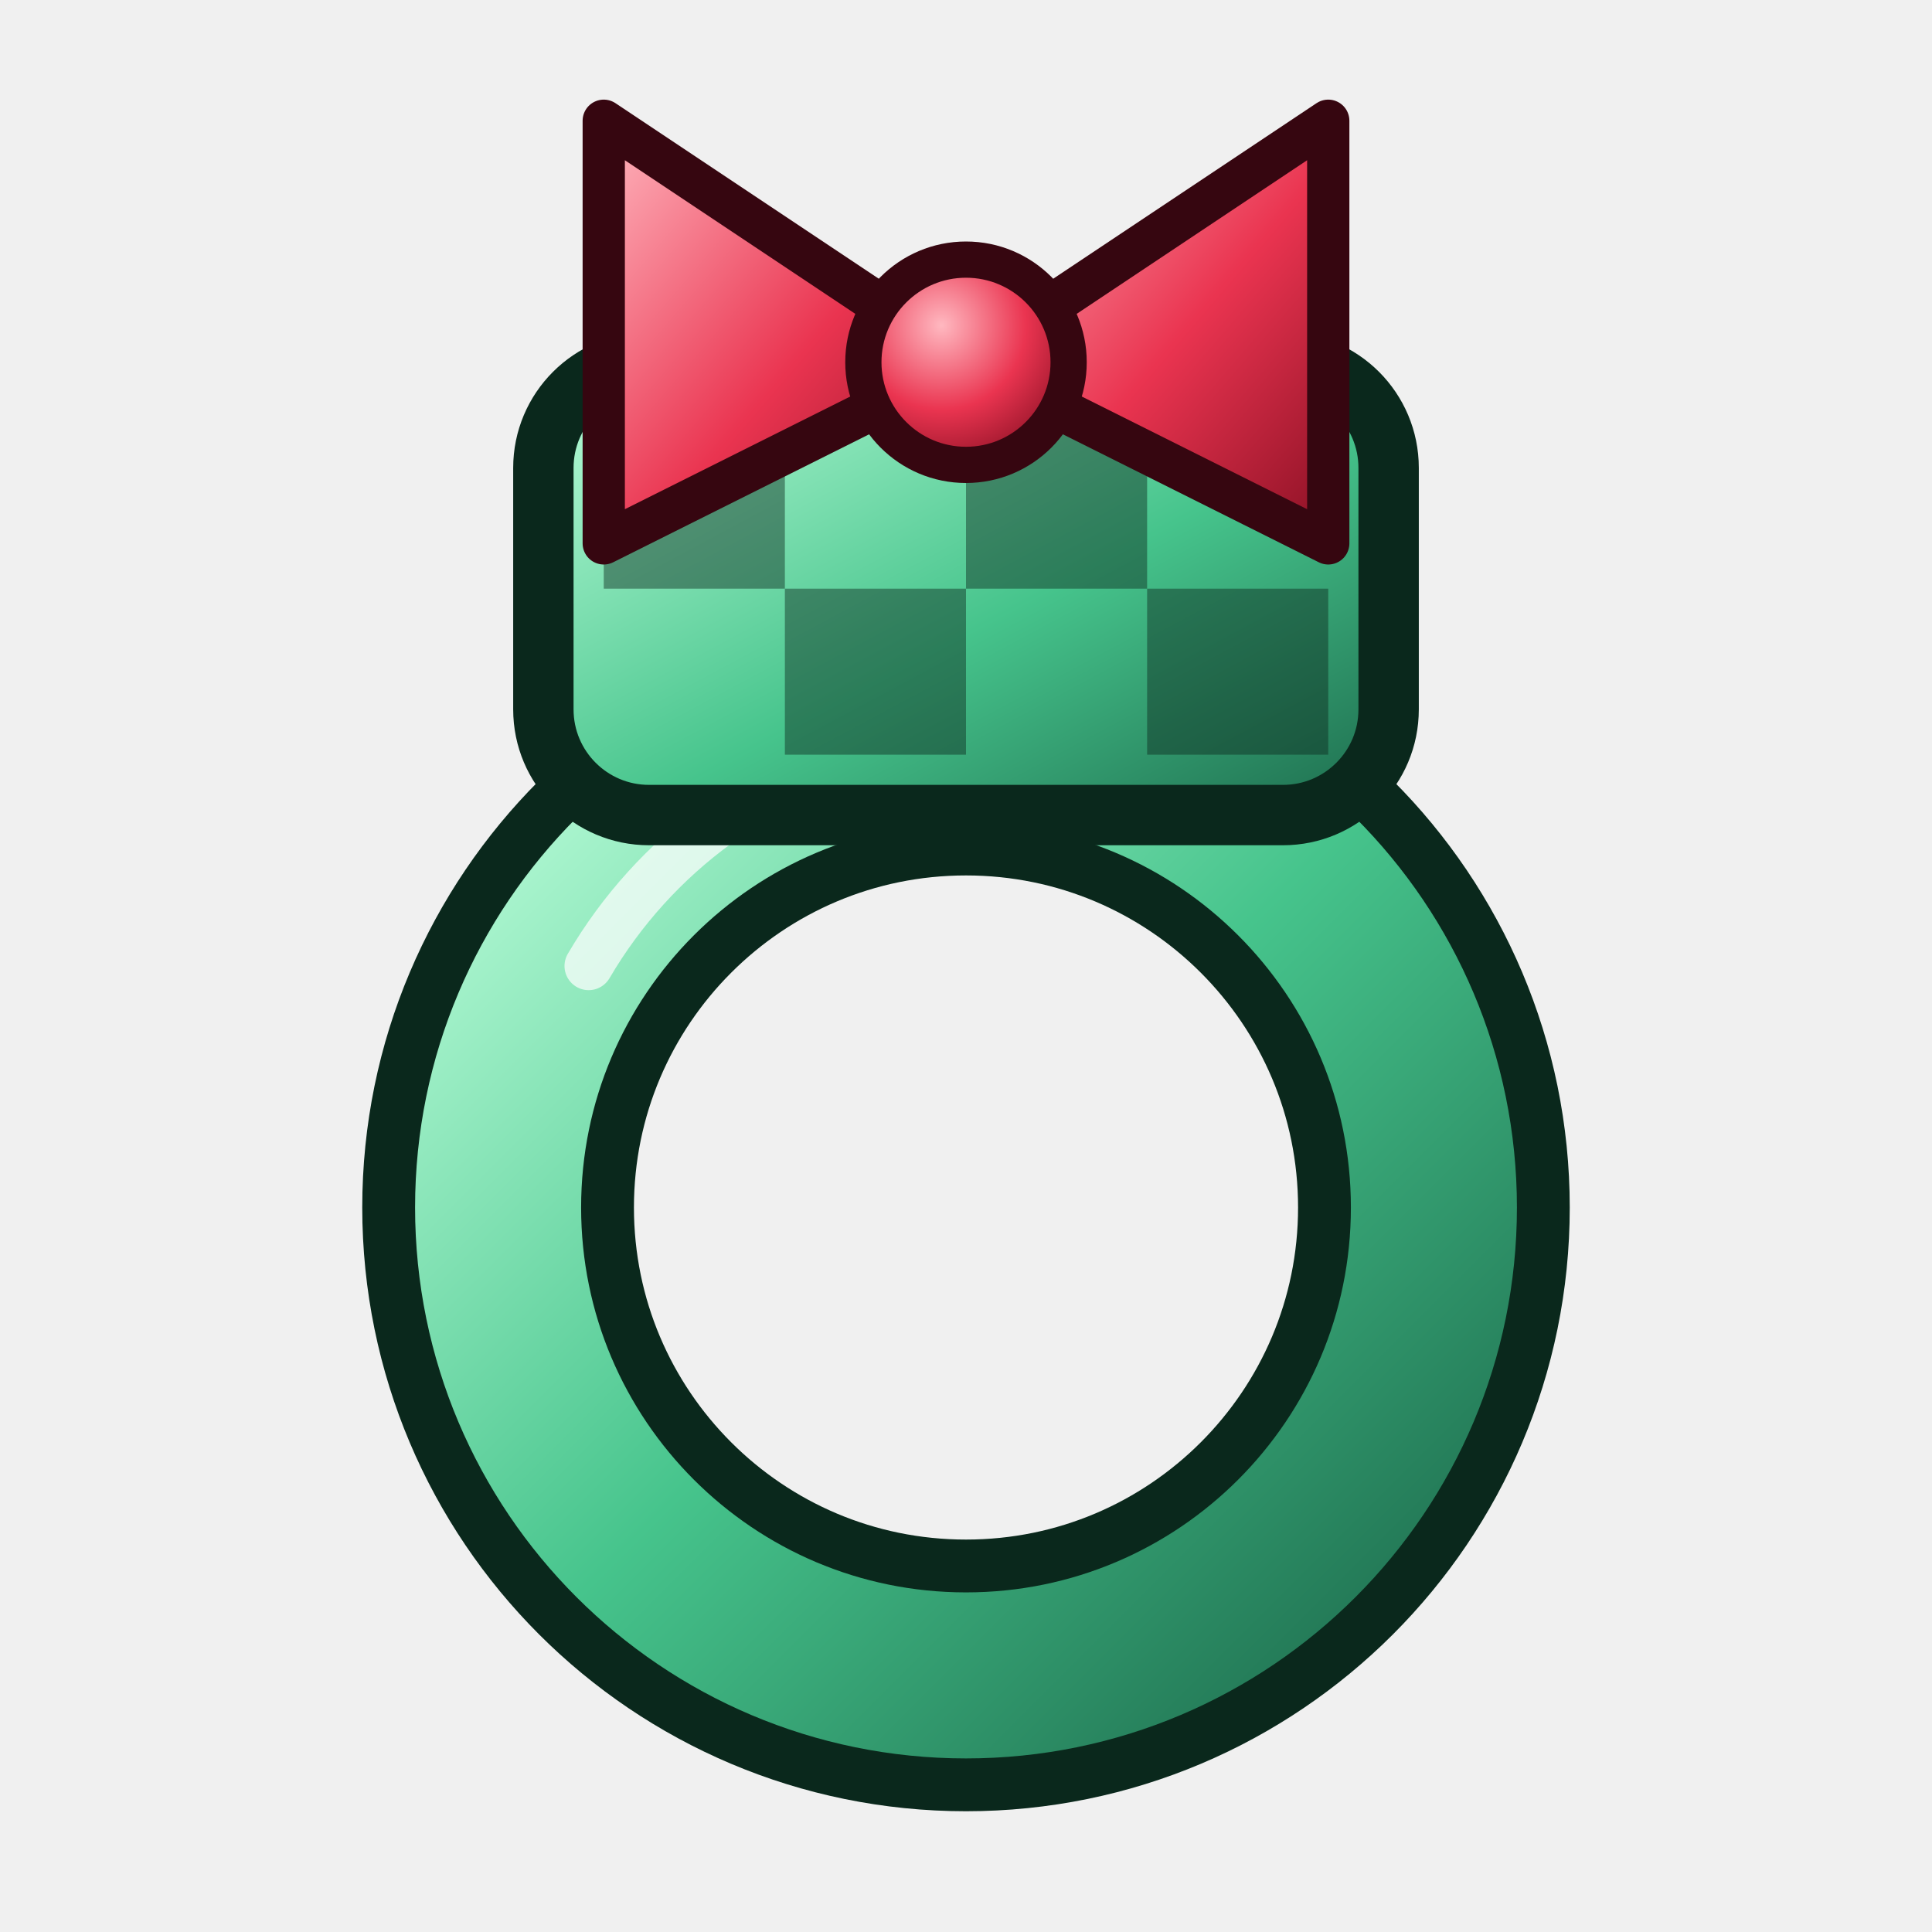
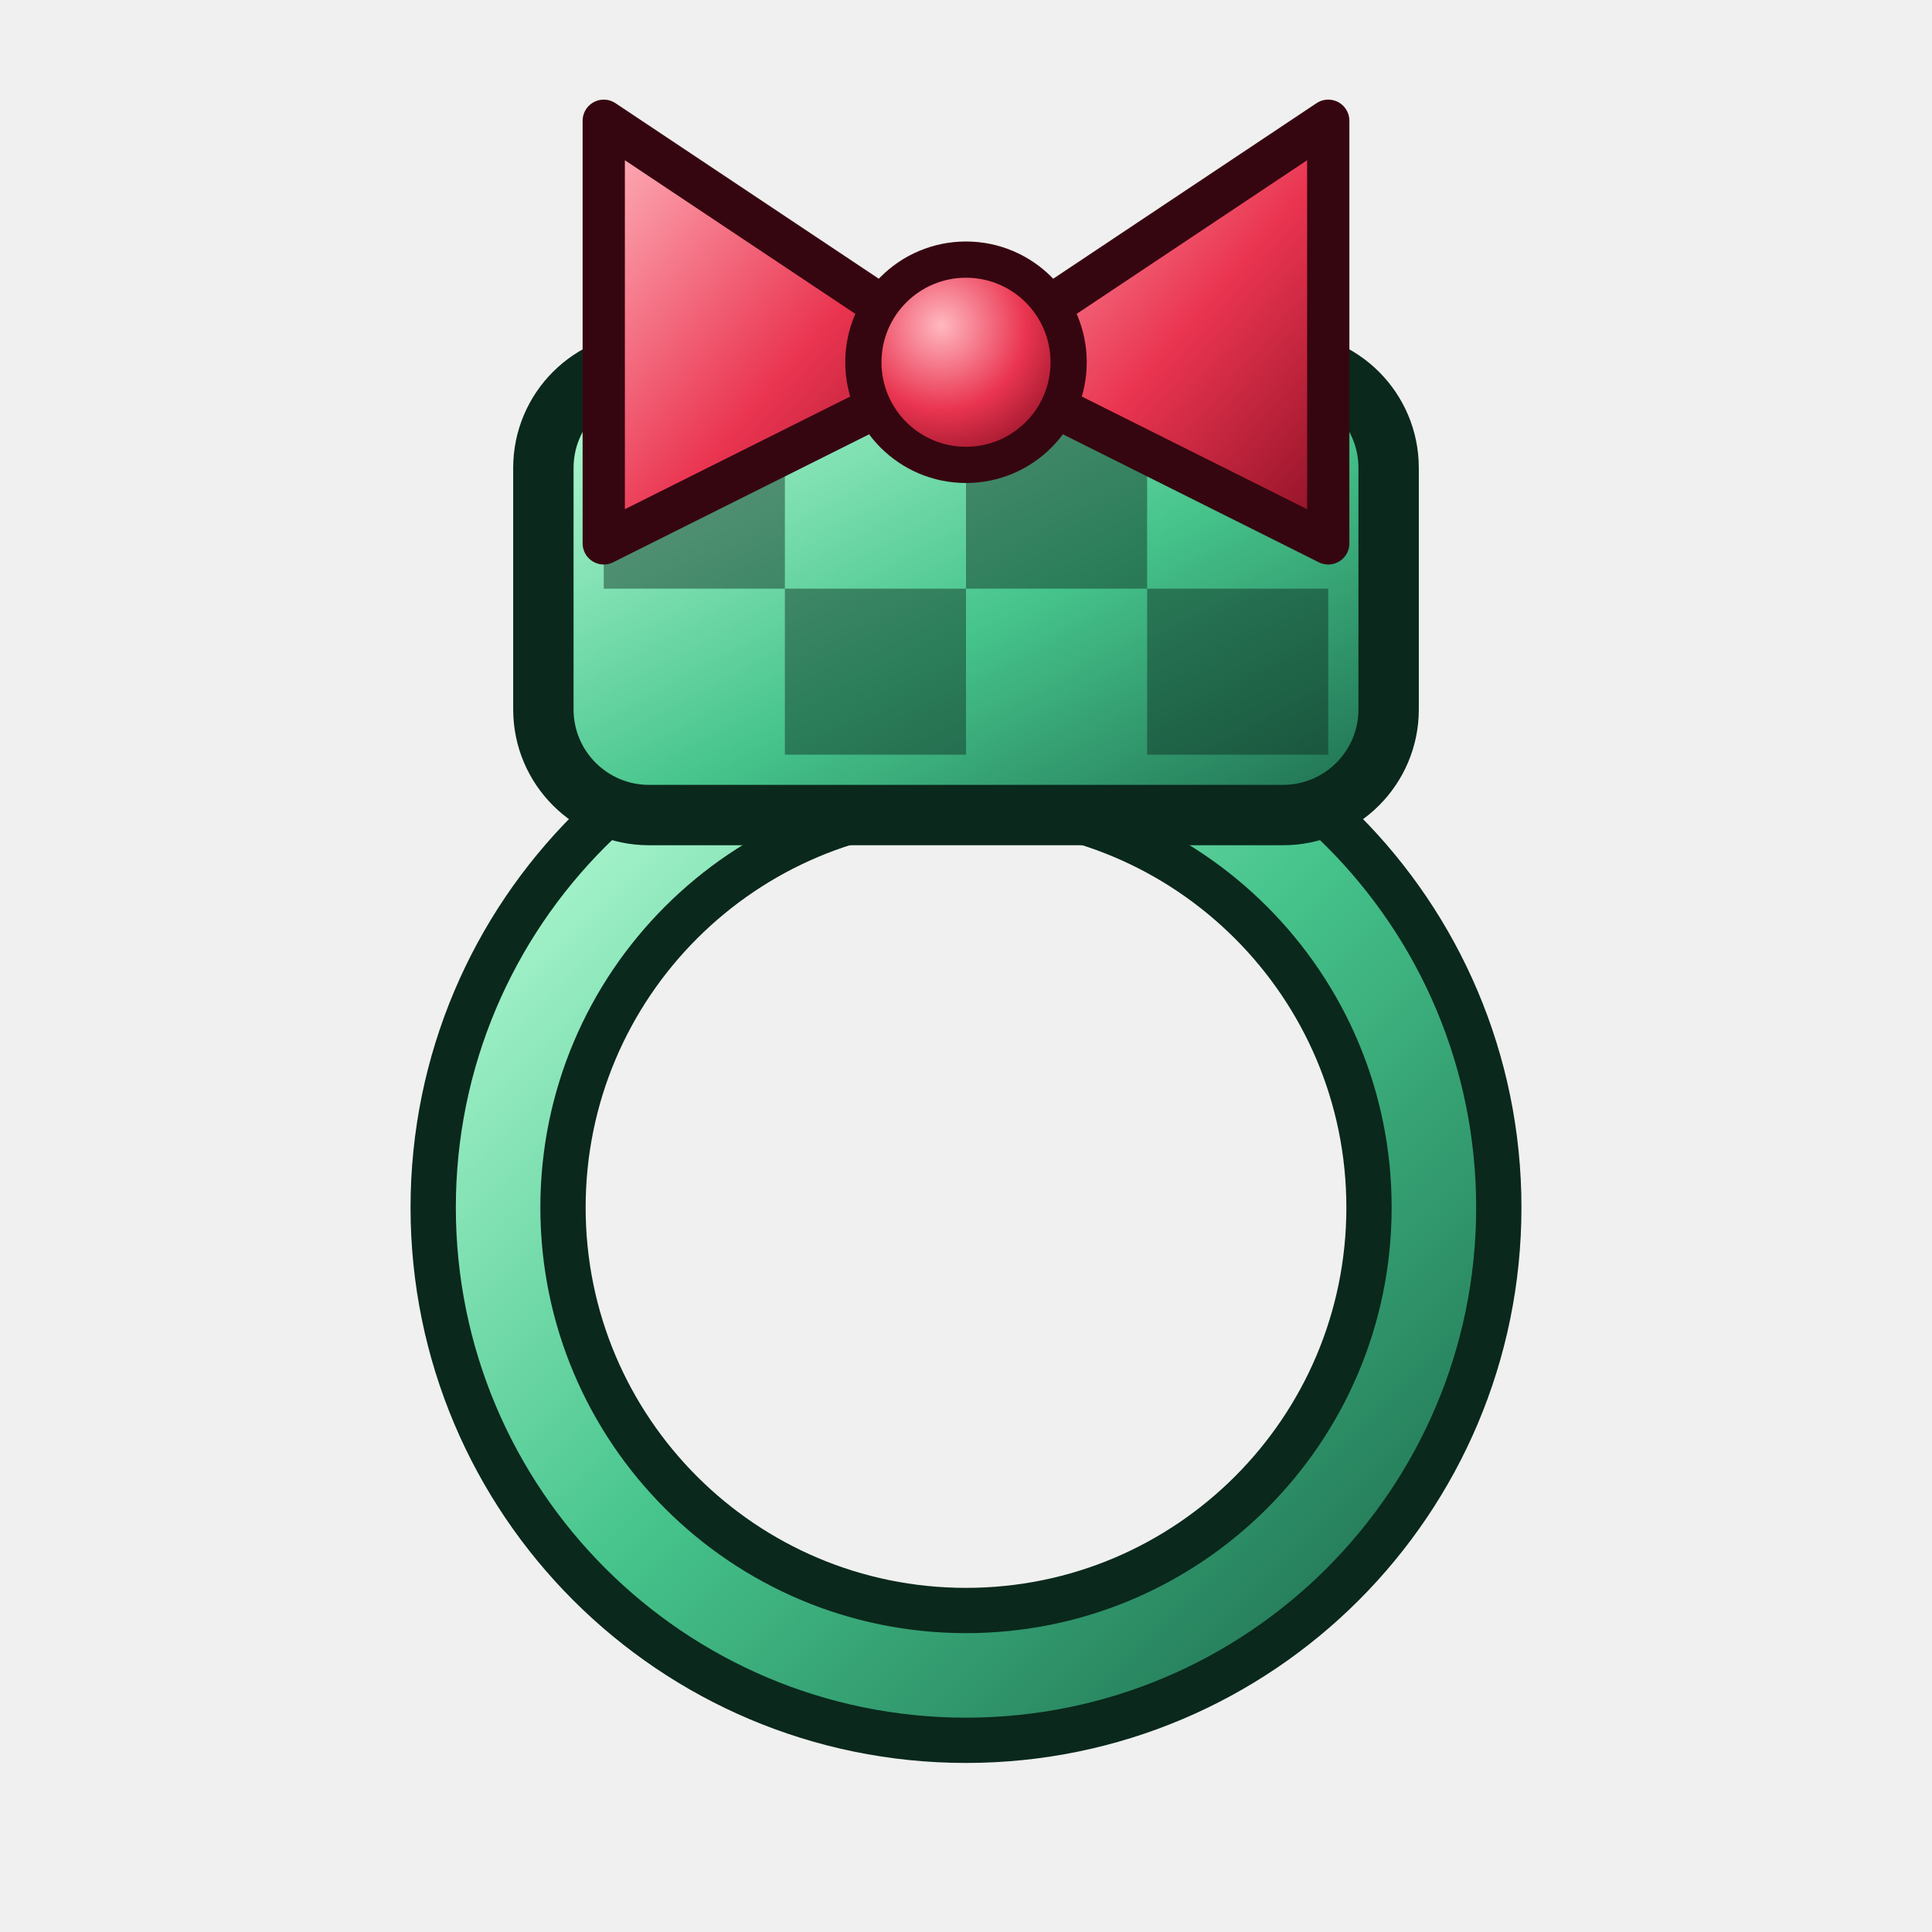
<svg xmlns="http://www.w3.org/2000/svg" data-generated="modern_icons.py" viewBox="0 0 64 64">
  <defs>
    <linearGradient id="g1" gradientUnits="userSpaceOnUse" x1="16" y1="24" x2="48" y2="56">
      <stop offset="0" stop-color="#bfffdc" />
      <stop offset=".5" stop-color="#46c48c" />
      <stop offset="1" stop-color="#1c6a4c" />
    </linearGradient>
    <linearGradient id="g2" x1="0.0" y1="0.0" x2="1.0" y2="1.0">
      <stop offset="0" stop-color="#bfffdc" />
      <stop offset=".55" stop-color="#46c48c" />
      <stop offset="1" stop-color="#1c6a4c" />
    </linearGradient>
    <linearGradient id="g3" x1="0.0" y1="0.0" x2="1.0" y2="1.0">
      <stop offset="0" stop-color="#ffb8c0" />
      <stop offset=".55" stop-color="#ea3450" />
      <stop offset="1" stop-color="#8a1024" />
    </linearGradient>
    <linearGradient id="g4" x1="0.0" y1="0.0" x2="1.0" y2="1.0">
      <stop offset="0" stop-color="#ffb8c0" />
      <stop offset=".55" stop-color="#ea3450" />
      <stop offset="1" stop-color="#8a1024" />
    </linearGradient>
    <radialGradient id="g5" cx="0.38" cy="0.32" r="0.75">
      <stop offset="0" stop-color="#ffb8c0" />
      <stop offset=".55" stop-color="#ea3450" />
      <stop offset="1" stop-color="#8a1024" />
    </radialGradient>
  </defs>
-   <circle cx="32" cy="40" r="15.5" fill="none" stroke="#0a281c" stroke-width="9.0" />
-   <circle cx="32" cy="40" r="15.5" fill="none" stroke="url(#g1)" stroke-width="5.5" />
-   <path d="M19.5 32 A15.5 15.5 0 0 1 29.5 24.7" fill="none" stroke="#fff" stroke-width="1.6" stroke-linecap="round" opacity=".7" />
+   <circle cx="32" cy="40" r="15.5" fill="none" stroke="#0a281c" stroke-width="5.8" />
+   <circle cx="32" cy="40" r="15.5" fill="none" stroke="url(#g1)" stroke-width="2.8" />
  <rect x="18" y="12" width="28" height="15" rx="3.5" fill="url(#g2)" stroke="#0a281c" stroke-width="2" />
  <rect x="20" y="14.0" width="6" height="5.5" fill="#0a281c" opacity=".45" />
  <rect x="26" y="19.5" width="6" height="5.5" fill="#0a281c" opacity=".45" />
  <rect x="32" y="14.0" width="6" height="5.5" fill="#0a281c" opacity=".45" />
  <rect x="38" y="19.5" width="6" height="5.5" fill="#0a281c" opacity=".45" />
  <path d="M32 12 L20 4 L20 18 Z" fill="url(#g3)" stroke="#360610" stroke-width="1.4" stroke-linejoin="round" stroke-linecap="round" />
  <path d="M32 12 L44 4 L44 18 Z" fill="url(#g4)" stroke="#360610" stroke-width="1.4" stroke-linejoin="round" stroke-linecap="round" />
  <circle cx="32" cy="12" r="3.4" fill="url(#g5)" stroke="#360610" stroke-width="1.2" />
</svg>
